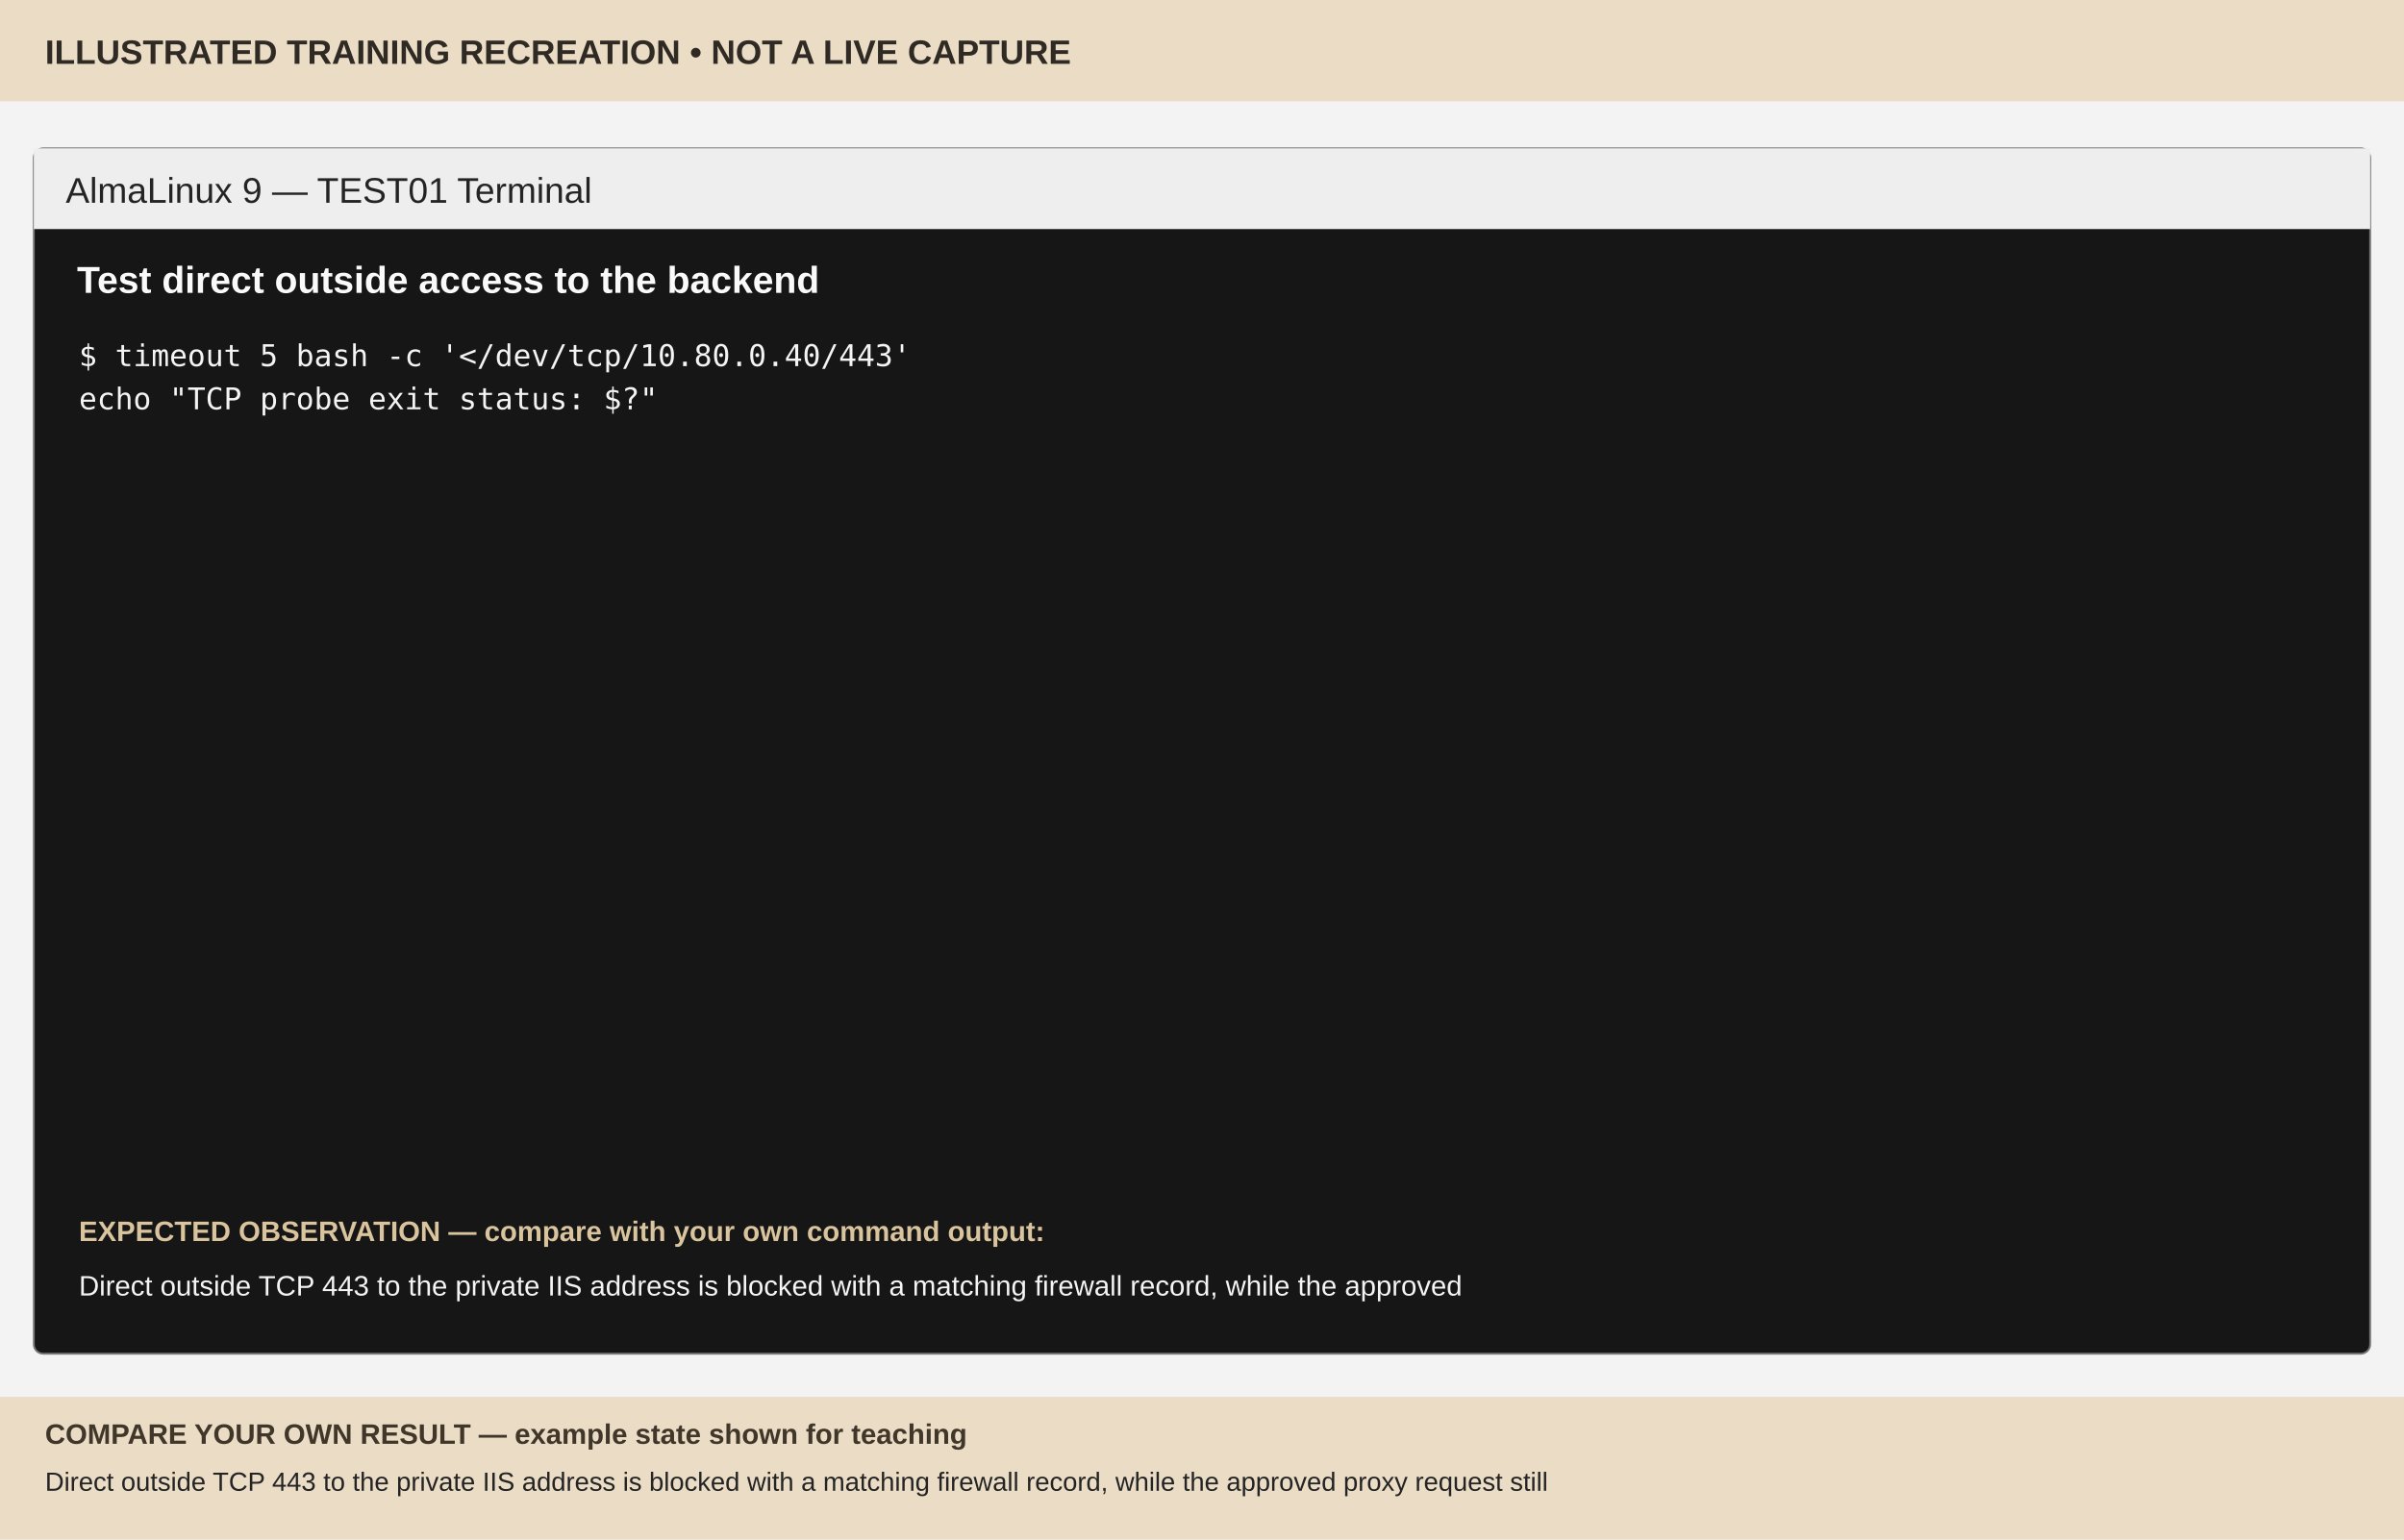
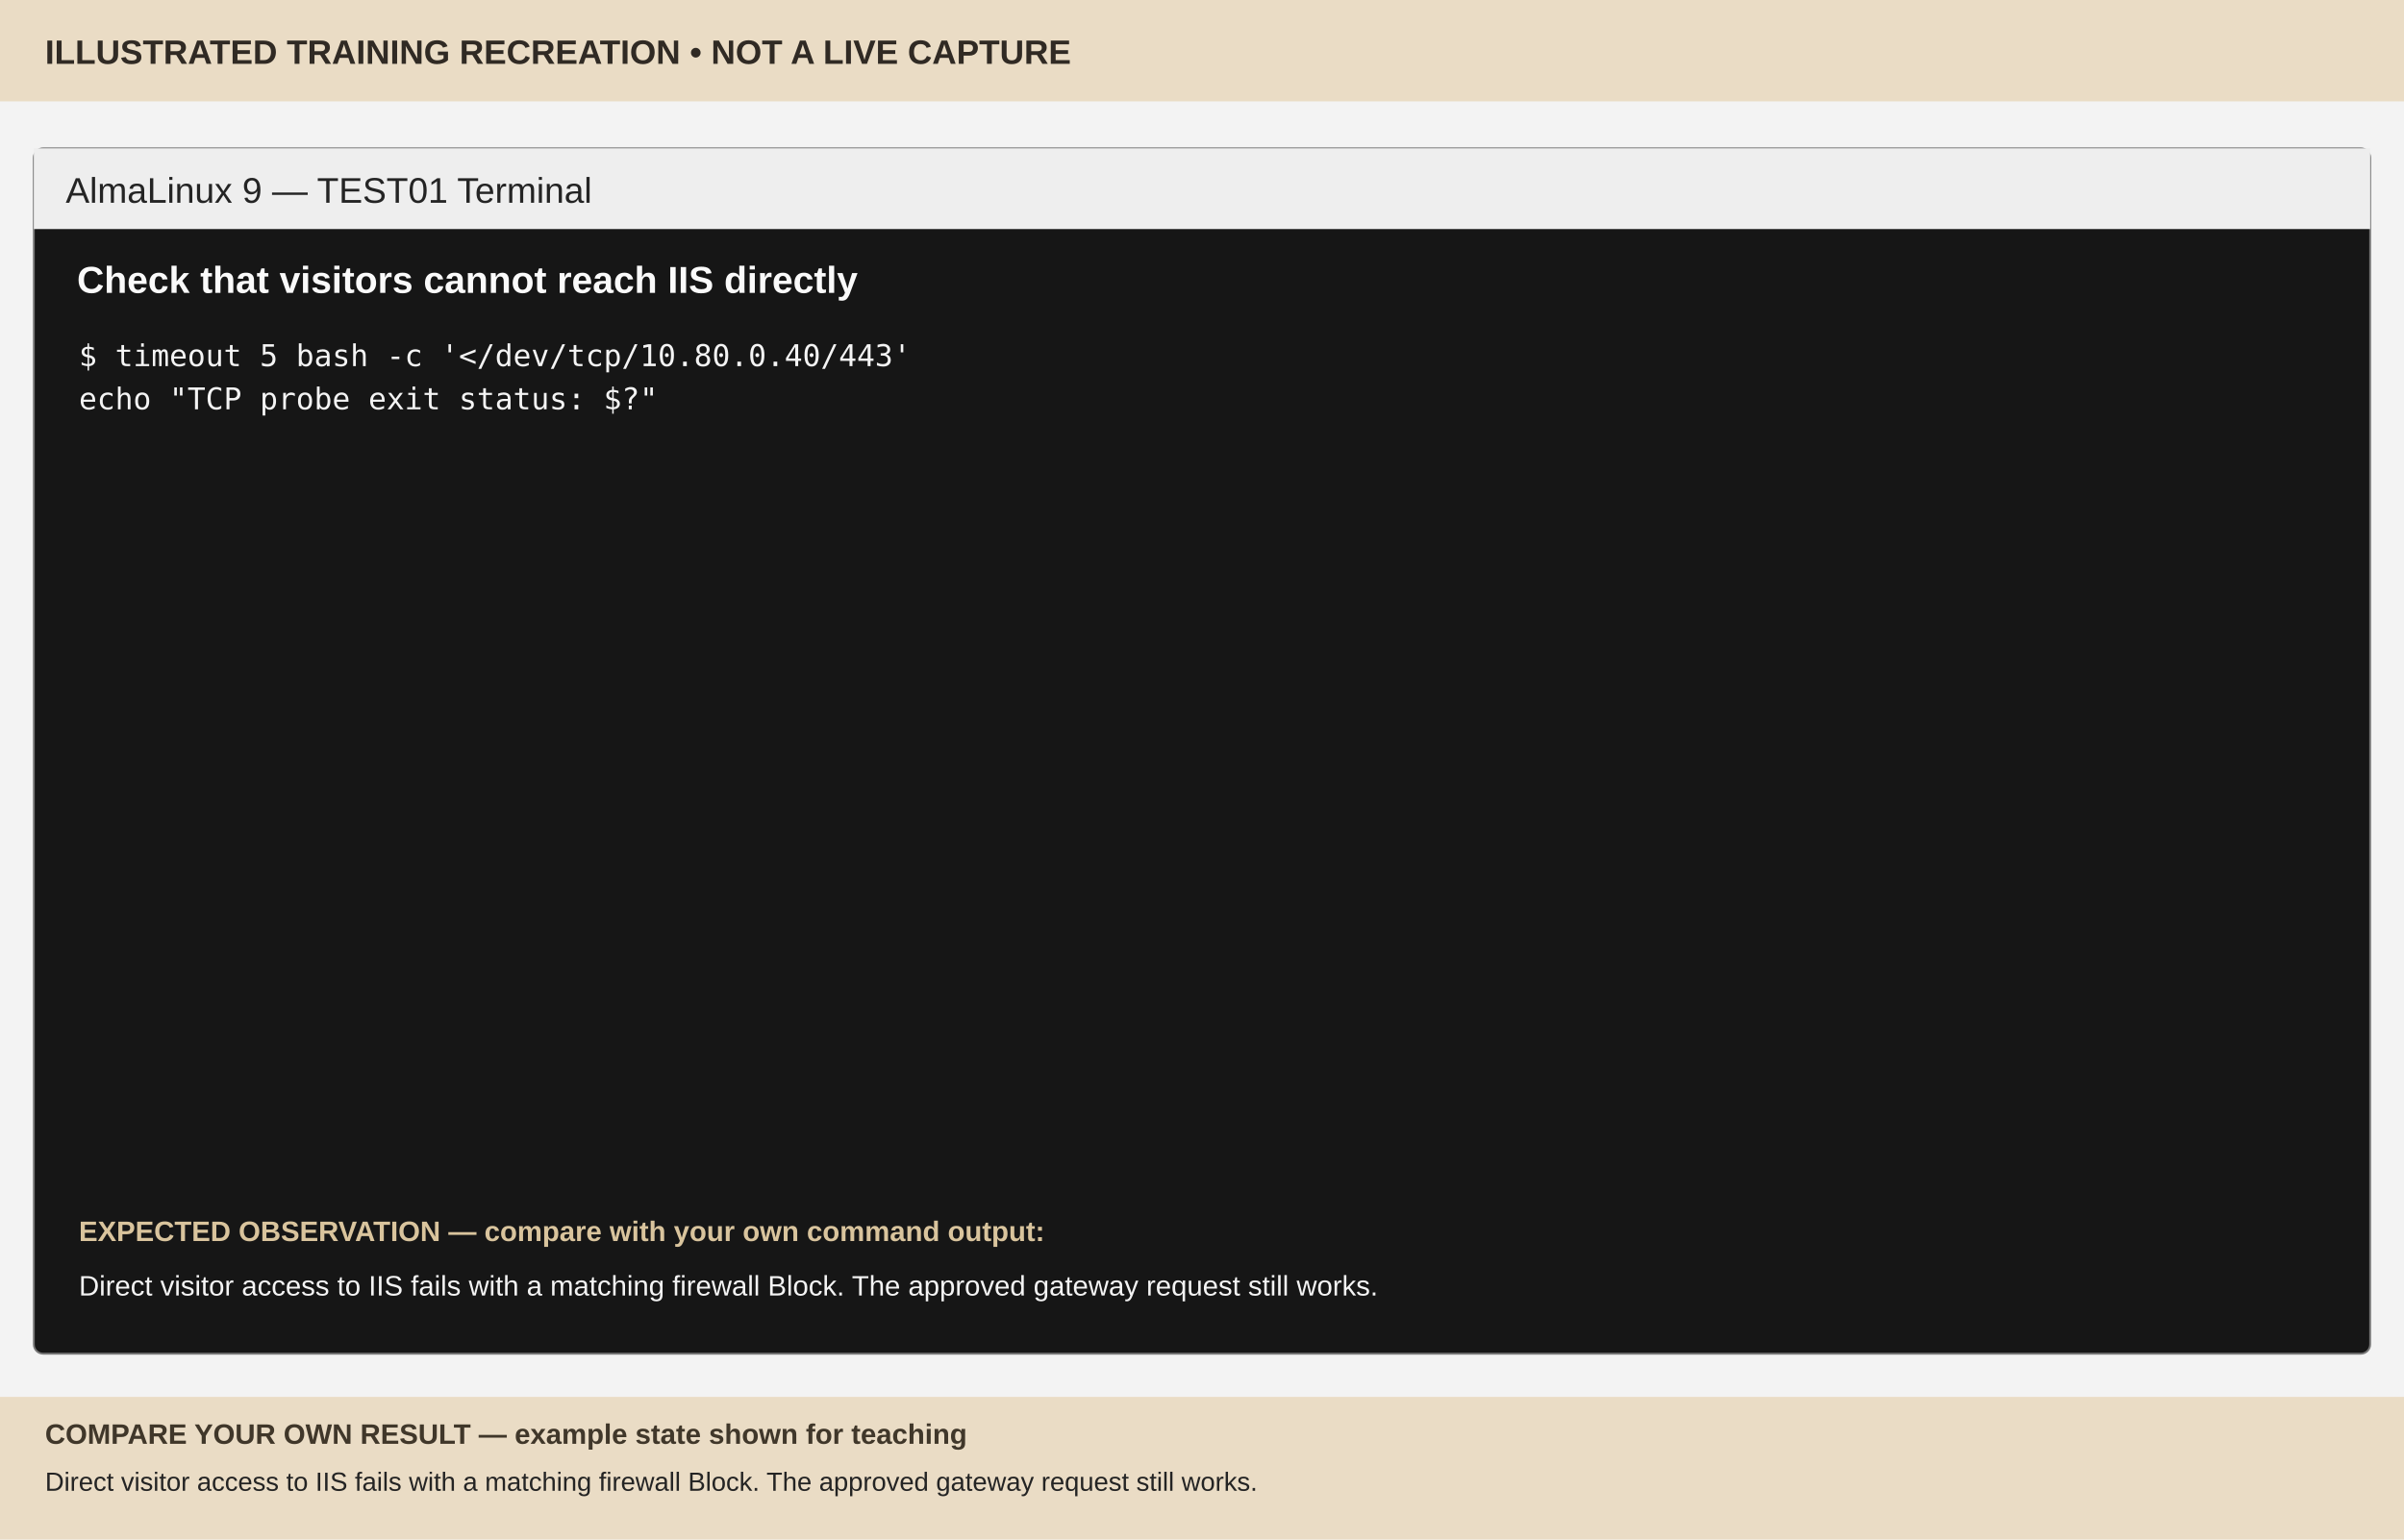
<svg xmlns="http://www.w3.org/2000/svg" width="1280" height="820" viewBox="0 0 1280 820">
  <rect x="0" y="0" width="1280" height="820" fill="#f3f3f3" stroke="none" rx="0" />
  <rect x="0" y="0" width="1280" height="54" fill="#eadcc5" stroke="none" rx="0" />
  <text x="24" y="34" font-family="Arial, sans-serif" font-size="18" fill="#302a24" font-weight="bold">ILLUSTRATED TRAINING RECREATION • NOT A LIVE CAPTURE</text>
  <rect x="18" y="79" width="1244" height="642" fill="#161616" stroke="#777" rx="5" />
  <rect x="18" y="79" width="1244" height="43" fill="#eeeeee" stroke="none" rx="0" />
  <text x="35" y="108" font-family="Arial, sans-serif" font-size="19" fill="#242424" font-weight="normal">AlmaLinux 9 — TEST01 Terminal</text>
-   <text x="41" y="156" font-family="Arial, sans-serif" font-size="20" fill="#fafafa" font-weight="bold">Test direct outside access to the backend</text>
+   <text x="41" y="156" font-family="Arial, sans-serif" font-size="20" fill="#fafafa" font-weight="bold">Check that visitors cannot reach IIS directly</text>
  <text x="42" y="195" font-family="Consolas, DejaVu Sans Mono, monospace" font-size="16" fill="#f4f4f4" font-weight="normal">$ timeout 5 bash -c '&lt;/dev/tcp/10.80.0.40/443'</text>
  <text x="42" y="218" font-family="Consolas, DejaVu Sans Mono, monospace" font-size="16" fill="#f4f4f4" font-weight="normal">echo "TCP probe exit status: $?"</text>
  <text x="42" y="661" font-family="Arial, sans-serif" font-size="15" fill="#d9c49d" font-weight="bold">EXPECTED OBSERVATION — compare with your own command output:</text>
-   <text x="42" y="690" font-family="Arial, sans-serif" font-size="15" fill="#f4f4f4" font-weight="normal">Direct outside TCP 443 to the private IIS address is blocked with a matching firewall record, while the approved </text>
+   <text x="42" y="690" font-family="Arial, sans-serif" font-size="15" fill="#f4f4f4" font-weight="normal">Direct visitor access to IIS fails with a matching firewall Block. The approved gateway request still works.</text>
  <rect x="0" y="744" width="1280" height="76" fill="#eadcc5" stroke="none" rx="0" />
  <text x="24" y="769" font-family="Arial, sans-serif" font-size="15" fill="#40372a" font-weight="bold">COMPARE YOUR OWN RESULT — example state shown for teaching</text>
-   <text x="24" y="794" font-family="Arial, sans-serif" font-size="14" fill="#242424" font-weight="normal">Direct outside TCP 443 to the private IIS address is blocked with a matching firewall record, while the approved proxy request still </text>
+   <text x="24" y="794" font-family="Arial, sans-serif" font-size="14" fill="#242424" font-weight="normal">Direct visitor access to IIS fails with a matching firewall Block. The approved gateway request still works.</text>
</svg>
